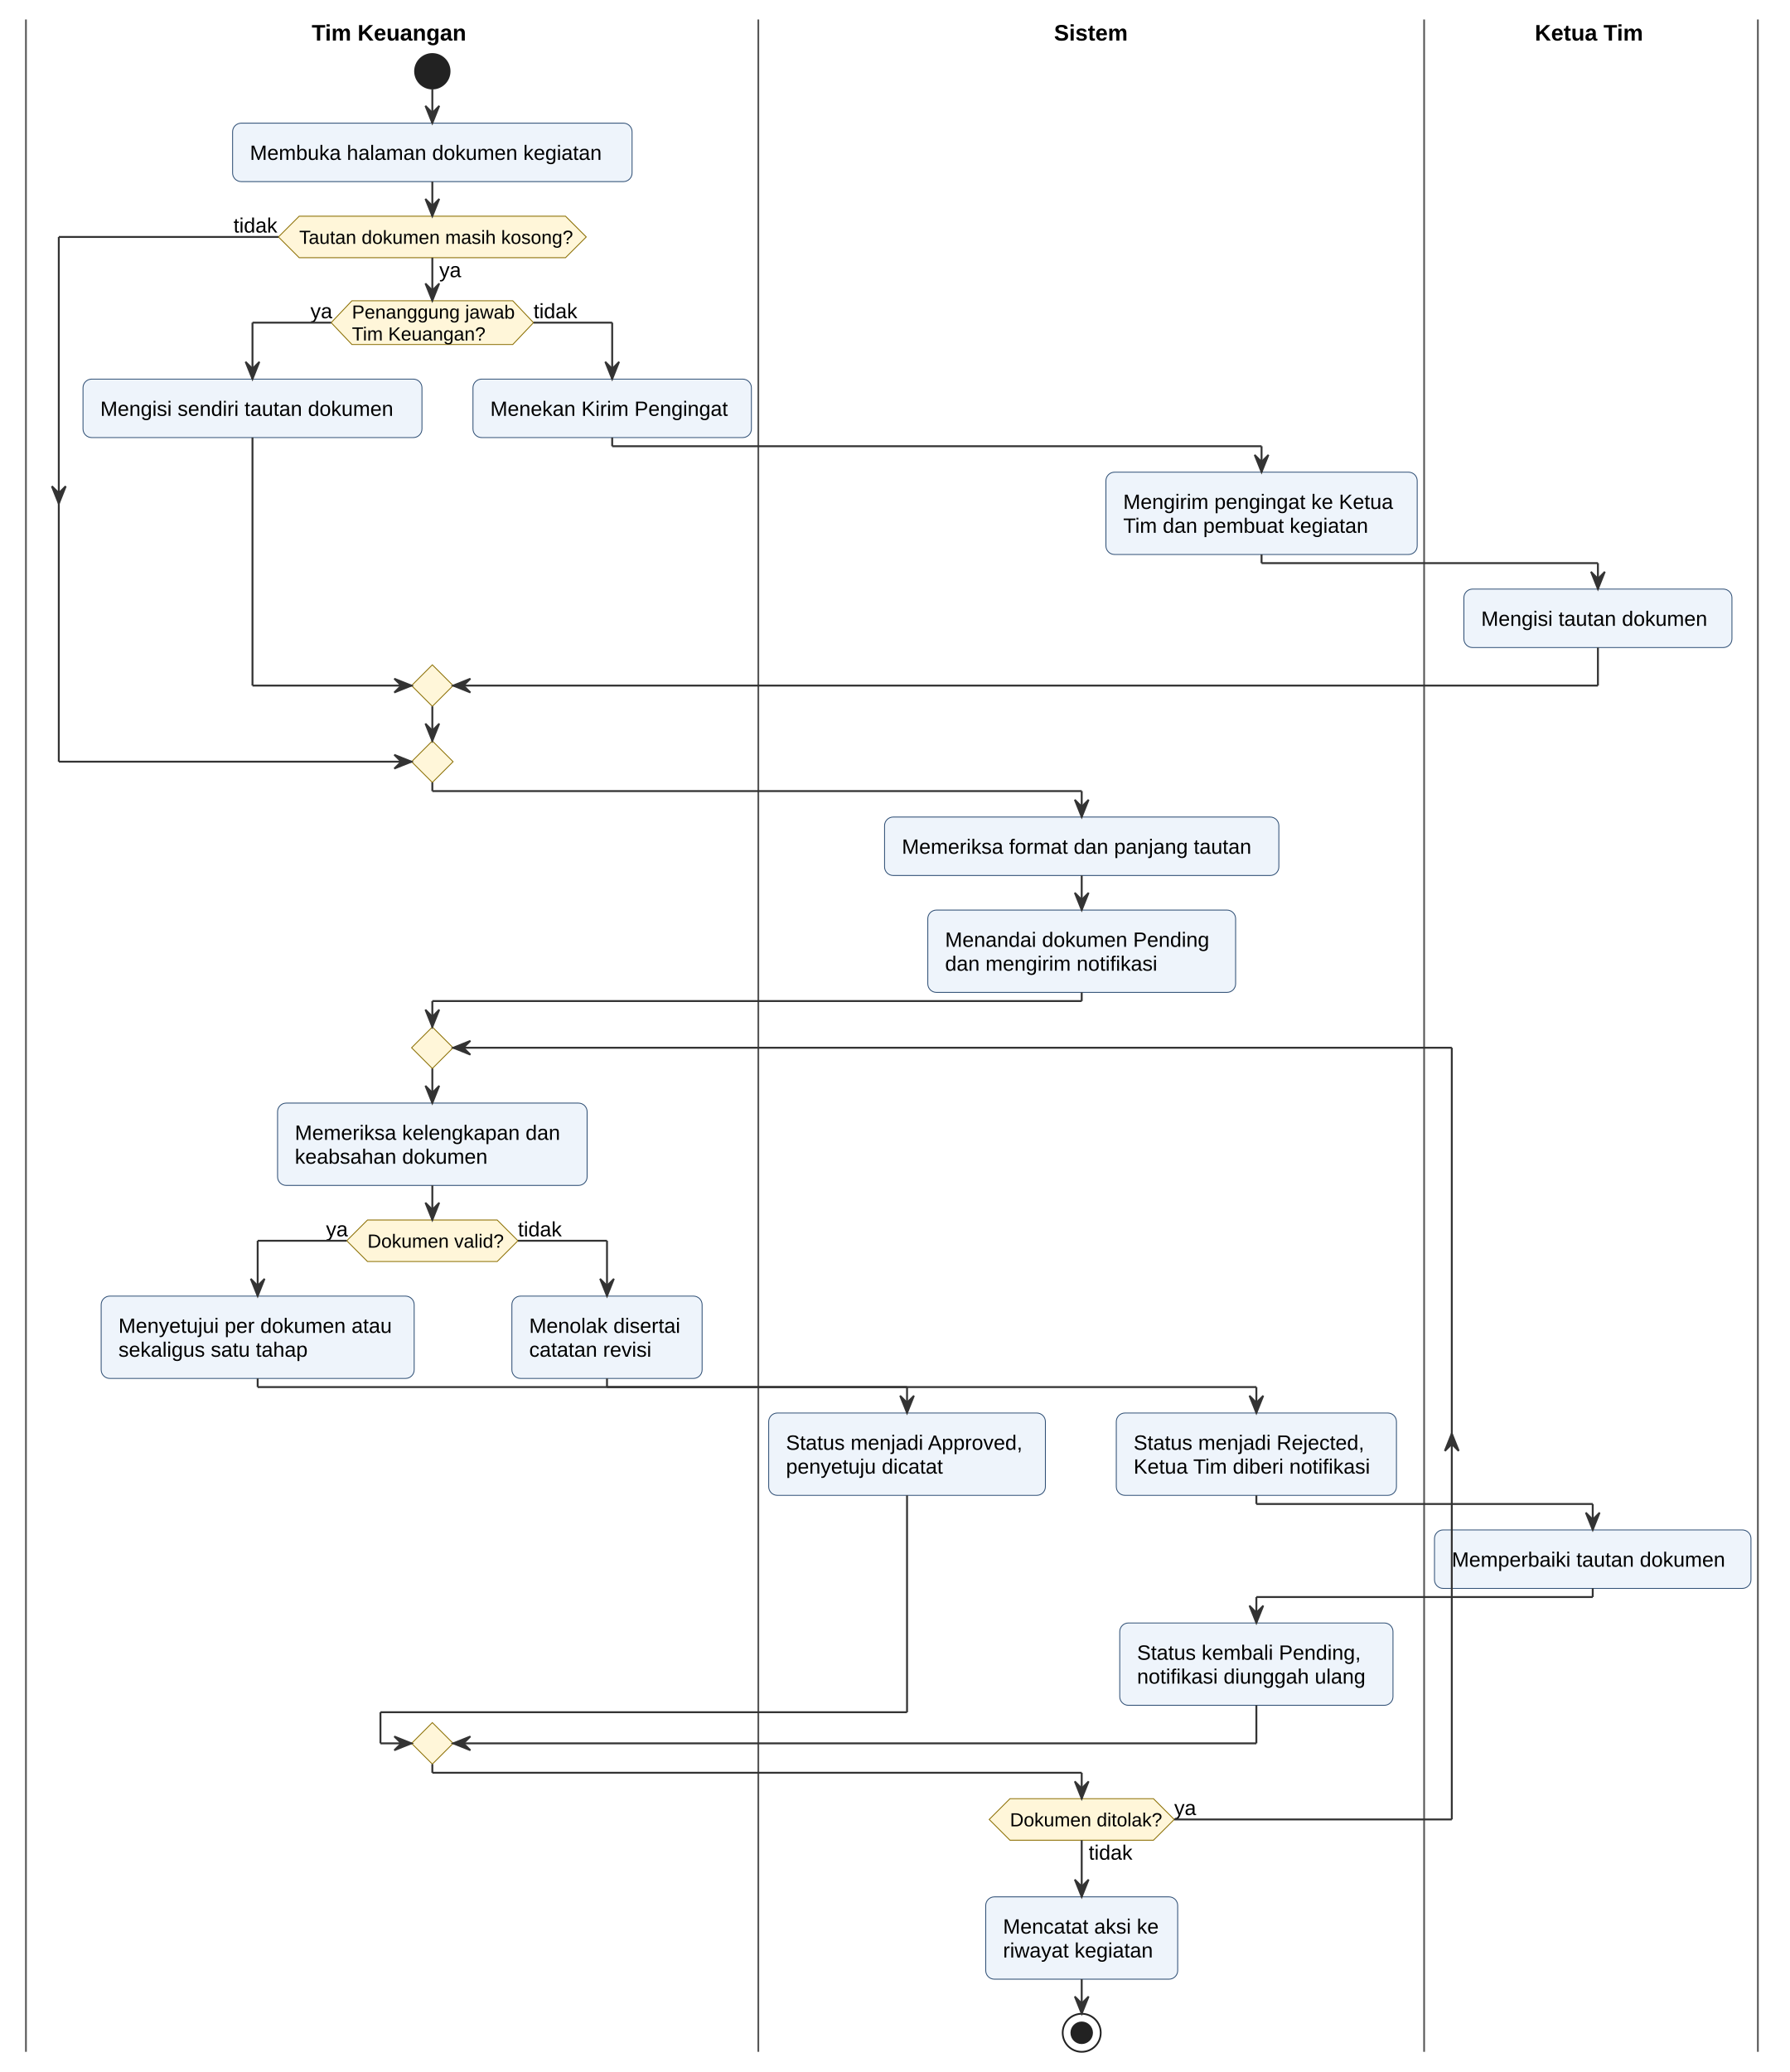
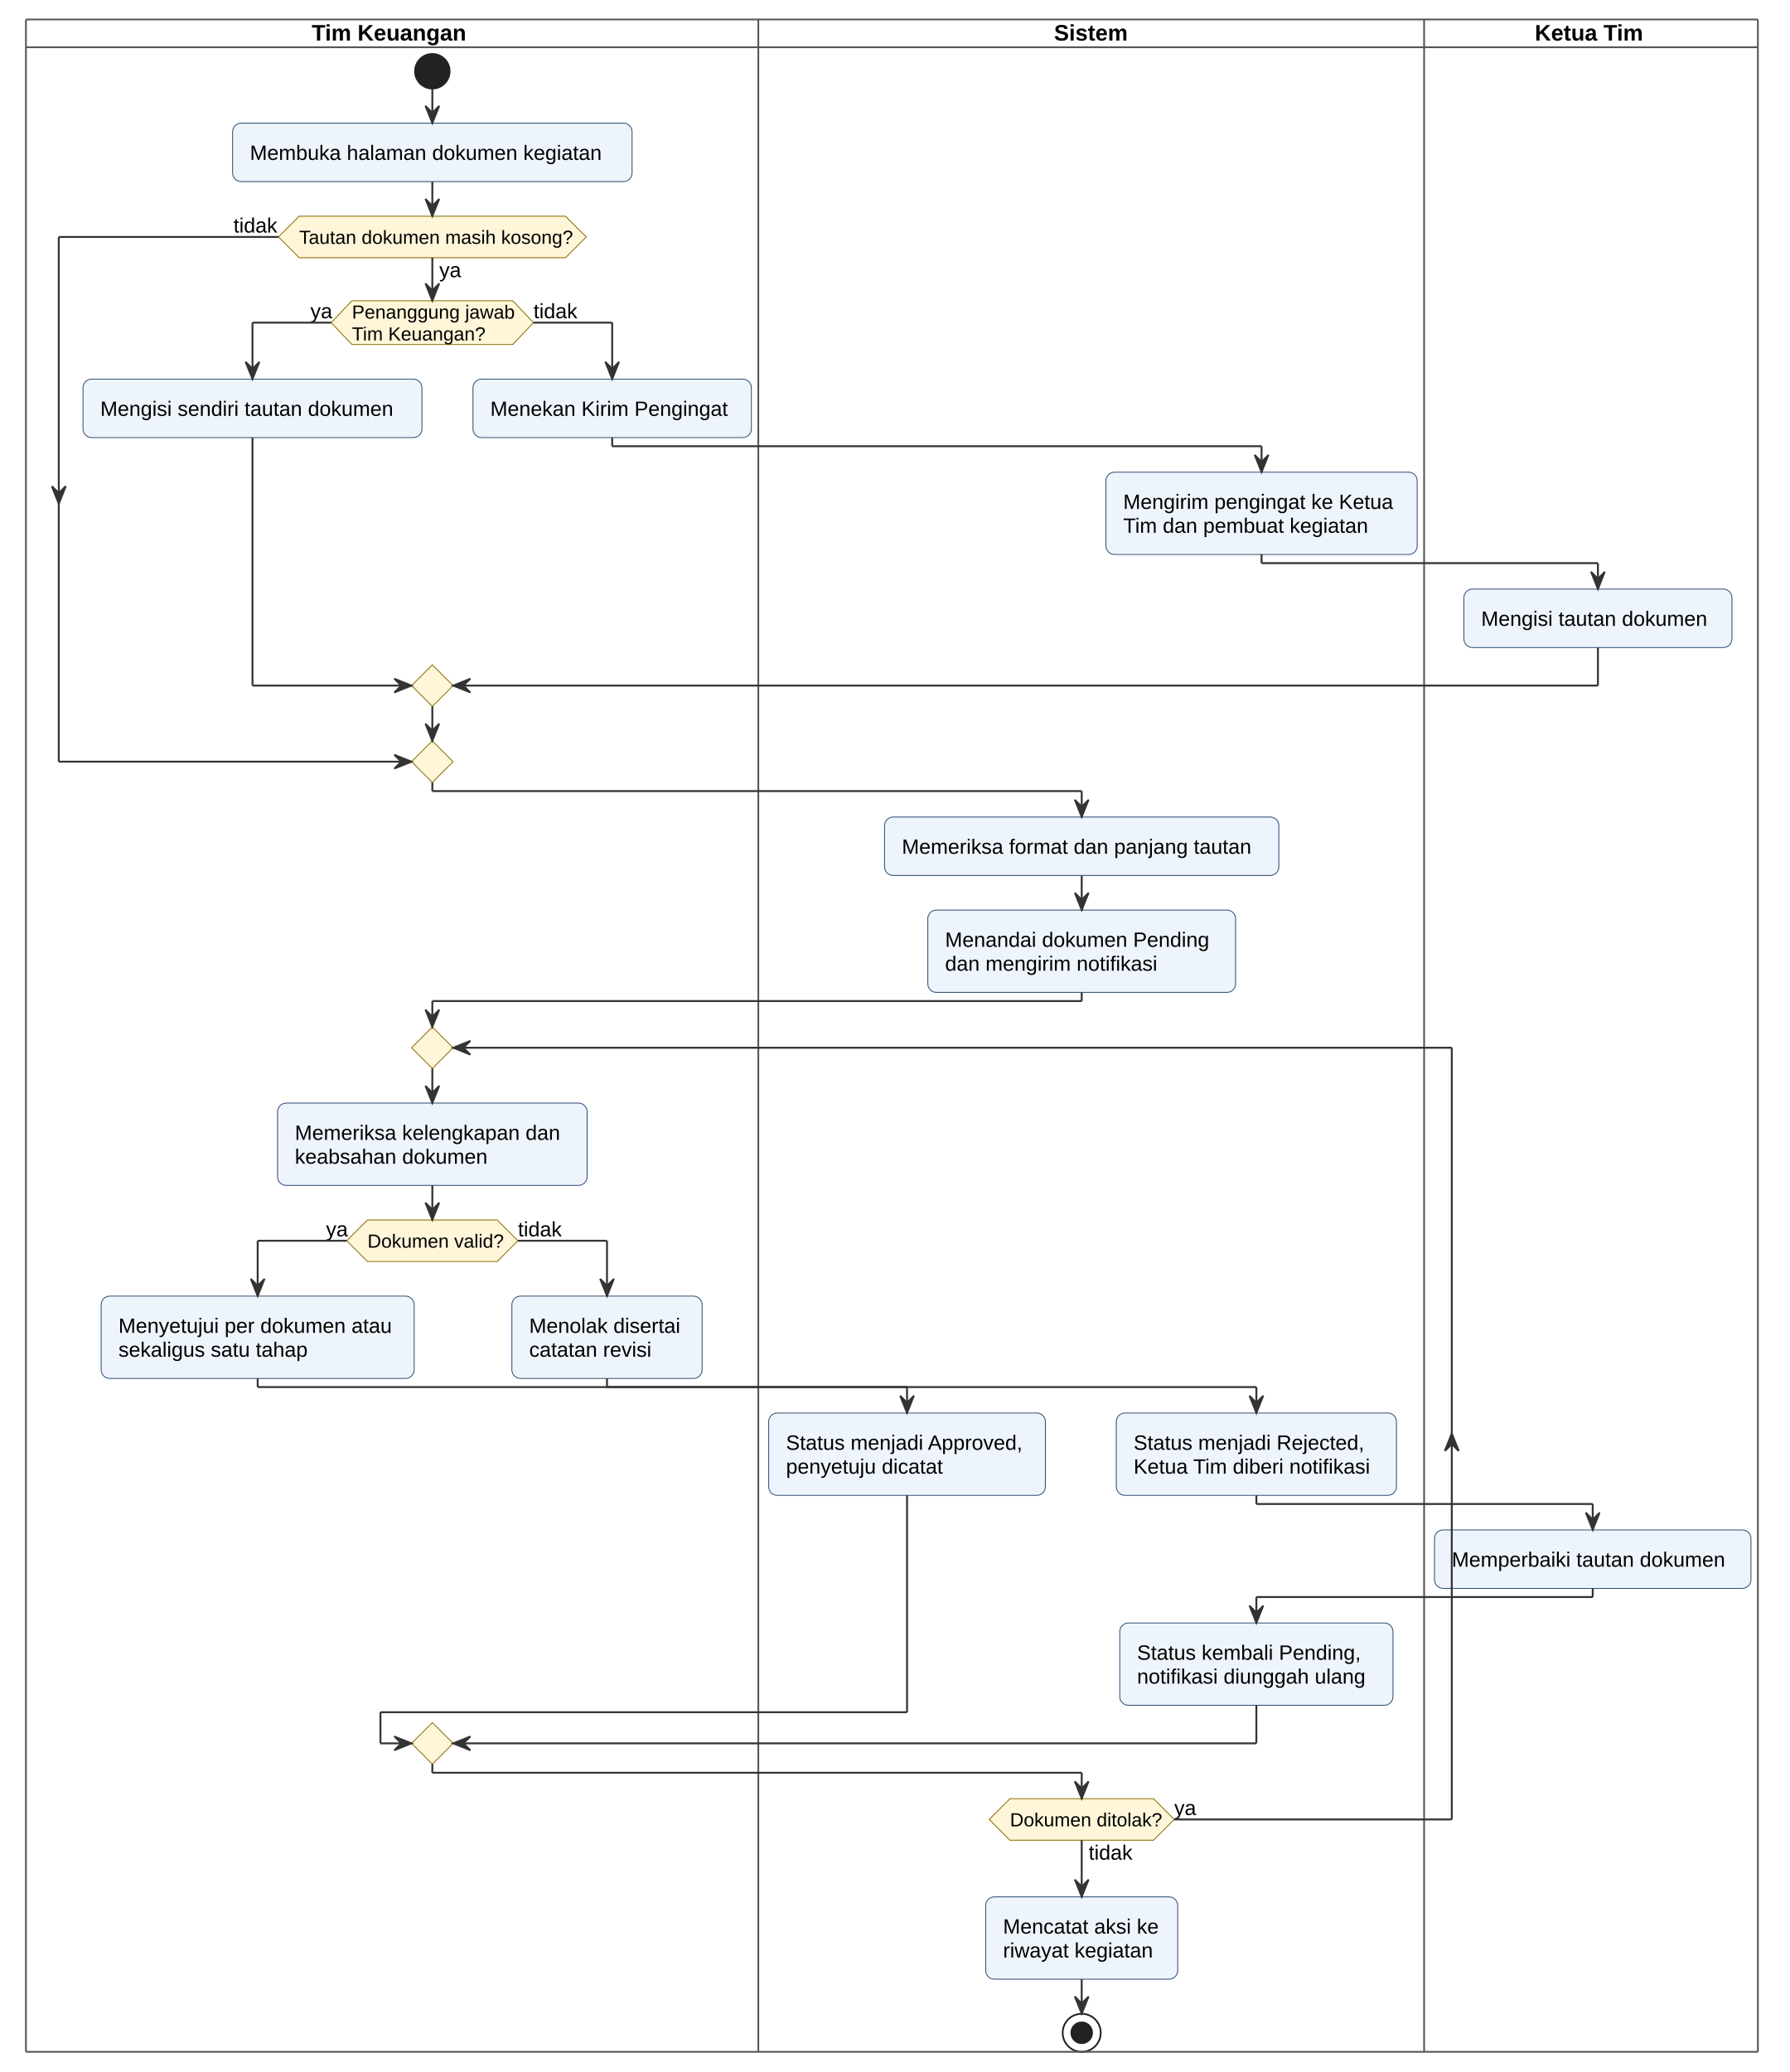
<svg xmlns="http://www.w3.org/2000/svg" contentStyleType="text/css" height="1198px" preserveAspectRatio="none" style="width:1035px;height:1198px;background:#FFFFFF;" version="1.1" viewBox="0 0 1035 1198" width="1035px" zoomAndPan="magnify">
  <defs />
  <g>
    <rect fill="none" height="14.949" style="stroke:none;stroke-width:1.0;" width="1002.5" x="15" y="11.255" />
    <ellipse cx="250" cy="41.204" fill="#222222" rx="10" ry="10" style="stroke:#222222;stroke-width:1.0;" />
    <rect fill="#EEF4FB" height="33.799" rx="5" ry="5" style="stroke:#2F4F75;stroke-width:0.5;" width="231" x="134.5" y="71.204" />
    <text fill="#000000" font-family="Arial" font-size="12" lengthAdjust="spacing" textLength="211" x="144.5" y="92.46">Membuka halaman dokumen kegiatan</text>
    <polygon fill="#FFF6D9" points="203.5,173.902,296.5,173.902,308.5,186.551,296.5,199.2,203.5,199.2,191.5,186.551,203.5,173.902" style="stroke:#8A6D00;stroke-width:0.5;" />
    <text fill="#000000" font-family="Arial" font-size="11" lengthAdjust="spacing" textLength="93" x="203.5" y="184.22">Penanggung jawab</text>
    <text fill="#000000" font-family="Arial" font-size="11" lengthAdjust="spacing" textLength="74" x="203.5" y="196.869">Tim Keuangan?</text>
    <text fill="#000000" font-family="Arial" font-size="12" lengthAdjust="spacing" textLength="12" x="179.5" y="184.008">ya</text>
    <text fill="#000000" font-family="Arial" font-size="12" lengthAdjust="spacing" textLength="26" x="308.5" y="184.008">tidak</text>
    <rect fill="#EEF4FB" height="33.799" rx="5" ry="5" style="stroke:#2F4F75;stroke-width:0.5;" width="196" x="48" y="219.2" />
    <text fill="#000000" font-family="Arial" font-size="12" lengthAdjust="spacing" textLength="176" x="58" y="240.456">Mengisi sendiri tautan dokumen</text>
    <rect fill="#EEF4FB" height="33.799" rx="5" ry="5" style="stroke:#2F4F75;stroke-width:0.5;" width="161" x="273.5" y="219.2" />
    <text fill="#000000" font-family="Arial" font-size="12" lengthAdjust="spacing" textLength="141" x="283.5" y="240.456">Menekan Kirim Pengingat</text>
    <polygon fill="#FFF6D9" points="250,384.395,262,396.395,250,408.395,238,396.395,250,384.395" style="stroke:#8A6D00;stroke-width:0.5;" />
    <polygon fill="#FFF6D9" points="173,125.002,327,125.002,339,137.002,327,149.002,173,149.002,161,137.002,173,125.002" style="stroke:#8A6D00;stroke-width:0.5;" />
    <text fill="#000000" font-family="Arial" font-size="12" lengthAdjust="spacing" textLength="12" x="254" y="160.258">ya</text>
    <text fill="#000000" font-family="Arial" font-size="11" lengthAdjust="spacing" textLength="154" x="173" y="140.996">Tautan dokumen masih kosong?</text>
    <text fill="#000000" font-family="Arial" font-size="12" lengthAdjust="spacing" textLength="26" x="135" y="134.459">tidak</text>
    <polygon fill="#FFF6D9" points="250,428.395,262,440.395,250,452.395,238,440.395,250,428.395" style="stroke:#8A6D00;stroke-width:0.5;" />
    <rect fill="#EEF4FB" height="47.598" rx="5" ry="5" style="stroke:#2F4F75;stroke-width:0.5;" width="179" x="160.5" y="637.792" />
    <text fill="#000000" font-family="Arial" font-size="12" lengthAdjust="spacing" textLength="159" x="170.5" y="659.047">Memeriksa kelengkapan dan</text>
    <text fill="#000000" font-family="Arial" font-size="12" lengthAdjust="spacing" textLength="117" x="170.5" y="672.846">keabsahan dokumen</text>
    <polygon fill="#FFF6D9" points="212.5,705.389,287.5,705.389,299.5,717.389,287.5,729.389,212.5,729.389,200.5,717.389,212.5,705.389" style="stroke:#8A6D00;stroke-width:0.5;" />
    <text fill="#000000" font-family="Arial" font-size="11" lengthAdjust="spacing" textLength="75" x="212.5" y="721.383">Dokumen valid?</text>
    <text fill="#000000" font-family="Arial" font-size="12" lengthAdjust="spacing" textLength="12" x="188.5" y="714.846">ya</text>
    <text fill="#000000" font-family="Arial" font-size="12" lengthAdjust="spacing" textLength="26" x="299.5" y="714.846">tidak</text>
    <rect fill="#EEF4FB" height="47.598" rx="5" ry="5" style="stroke:#2F4F75;stroke-width:0.5;" width="181" x="58.5" y="749.389" />
    <text fill="#000000" font-family="Arial" font-size="12" lengthAdjust="spacing" textLength="161" x="68.5" y="770.645">Menyetujui per dokumen atau</text>
    <text fill="#000000" font-family="Arial" font-size="12" lengthAdjust="spacing" textLength="115" x="68.5" y="784.444">sekaligus satu tahap</text>
    <rect fill="#EEF4FB" height="47.598" rx="5" ry="5" style="stroke:#2F4F75;stroke-width:0.5;" width="110" x="296" y="749.389" />
    <text fill="#000000" font-family="Arial" font-size="12" lengthAdjust="spacing" textLength="90" x="306" y="770.645">Menolak disertai</text>
    <text fill="#000000" font-family="Arial" font-size="12" lengthAdjust="spacing" textLength="72" x="306" y="784.444">catatan revisi</text>
    <polygon fill="#FFF6D9" points="250,995.981,262,1007.981,250,1019.981,238,1007.981,250,995.981" style="stroke:#8A6D00;stroke-width:0.5;" />
    <polygon fill="#FFF6D9" points="250,593.792,262,605.792,250,617.792,238,605.792,250,593.792" style="stroke:#8A6D00;stroke-width:0.5;" />
    <line style="stroke:#555555;stroke-width:1.0;" x1="15" x2="15" y1="11.255" y2="1186.334" />
    <rect fill="#EEF4FB" height="47.598" rx="5" ry="5" style="stroke:#2F4F75;stroke-width:0.5;" width="180" x="639.5" y="272.998" />
    <text fill="#000000" font-family="Arial" font-size="12" lengthAdjust="spacing" textLength="160" x="649.5" y="294.254">Mengirim pengingat ke Ketua</text>
    <text fill="#000000" font-family="Arial" font-size="12" lengthAdjust="spacing" textLength="147" x="649.5" y="308.053">Tim dan pembuat kegiatan</text>
    <rect fill="#EEF4FB" height="33.799" rx="5" ry="5" style="stroke:#2F4F75;stroke-width:0.5;" width="228" x="511.5" y="472.395" />
    <text fill="#000000" font-family="Arial" font-size="12" lengthAdjust="spacing" textLength="208" x="521.5" y="493.651">Memeriksa format dan panjang tautan</text>
    <rect fill="#EEF4FB" height="47.598" rx="5" ry="5" style="stroke:#2F4F75;stroke-width:0.5;" width="178" x="536.5" y="526.194" />
    <text fill="#000000" font-family="Arial" font-size="12" lengthAdjust="spacing" textLength="158" x="546.5" y="547.45">Menandai dokumen Pending</text>
    <text fill="#000000" font-family="Arial" font-size="12" lengthAdjust="spacing" textLength="129" x="546.5" y="561.249">dan mengirim notifikasi</text>
    <rect fill="#EEF4FB" height="47.598" rx="5" ry="5" style="stroke:#2F4F75;stroke-width:0.5;" width="160" x="444.5" y="816.987" />
    <text fill="#000000" font-family="Arial" font-size="12" lengthAdjust="spacing" textLength="140" x="454.5" y="838.243">Status menjadi Approved,</text>
    <text fill="#000000" font-family="Arial" font-size="12" lengthAdjust="spacing" textLength="92" x="454.5" y="852.042">penyetuju dicatat</text>
    <rect fill="#EEF4FB" height="47.598" rx="5" ry="5" style="stroke:#2F4F75;stroke-width:0.5;" width="162" x="645.5" y="816.987" />
    <text fill="#000000" font-family="Arial" font-size="12" lengthAdjust="spacing" textLength="138" x="655.5" y="838.243">Status menjadi Rejected,</text>
    <text fill="#000000" font-family="Arial" font-size="12" lengthAdjust="spacing" textLength="142" x="655.5" y="852.042">Ketua Tim diberi notifikasi</text>
    <rect fill="#EEF4FB" height="47.598" rx="5" ry="5" style="stroke:#2F4F75;stroke-width:0.5;" width="158" x="647.5" y="938.383" />
    <text fill="#000000" font-family="Arial" font-size="12" lengthAdjust="spacing" textLength="134" x="657.5" y="959.639">Status kembali Pending,</text>
    <text fill="#000000" font-family="Arial" font-size="12" lengthAdjust="spacing" textLength="138" x="657.5" y="973.438">notifikasi diunggah ulang</text>
    <polygon fill="#FFF6D9" points="584,1039.981,667,1039.981,679,1051.981,667,1063.981,584,1063.981,572,1051.981,584,1039.981" style="stroke:#8A6D00;stroke-width:0.5;" />
    <text fill="#000000" font-family="Arial" font-size="12" lengthAdjust="spacing" textLength="26" x="629.5" y="1075.237">tidak</text>
    <text fill="#000000" font-family="Arial" font-size="11" lengthAdjust="spacing" textLength="83" x="584" y="1055.974">Dokumen ditolak?</text>
    <text fill="#000000" font-family="Arial" font-size="12" lengthAdjust="spacing" textLength="12" x="679" y="1049.438">ya</text>
    <rect fill="#EEF4FB" height="47.598" rx="5" ry="5" style="stroke:#2F4F75;stroke-width:0.5;" width="111" x="570" y="1096.737" />
    <text fill="#000000" font-family="Arial" font-size="12" lengthAdjust="spacing" textLength="91" x="580" y="1117.993">Mencatat aksi ke</text>
    <text fill="#000000" font-family="Arial" font-size="12" lengthAdjust="spacing" textLength="88" x="580" y="1131.792">riwayat kegiatan</text>
    <ellipse cx="625.5" cy="1175.334" fill="none" rx="11" ry="11" style="stroke:#222222;stroke-width:1.0;" />
    <ellipse cx="625.5" cy="1175.334" fill="#222222" rx="6" ry="6" style="stroke:#222222;stroke-width:1.0;" />
    <line style="stroke:#555555;stroke-width:1.0;" x1="438.5" x2="438.5" y1="11.255" y2="1186.334" />
    <rect fill="#EEF4FB" height="33.799" rx="5" ry="5" style="stroke:#2F4F75;stroke-width:0.5;" width="155" x="846.5" y="340.596" />
    <text fill="#000000" font-family="Arial" font-size="12" lengthAdjust="spacing" textLength="135" x="856.5" y="361.852">Mengisi tautan dokumen</text>
    <rect fill="#EEF4FB" height="33.799" rx="5" ry="5" style="stroke:#2F4F75;stroke-width:0.5;" width="183" x="829.5" y="884.585" />
    <text fill="#000000" font-family="Arial" font-size="12" lengthAdjust="spacing" textLength="163" x="839.5" y="905.84">Memperbaiki tautan dokumen</text>
    <line style="stroke:#555555;stroke-width:1.0;" x1="823.5" x2="823.5" y1="11.255" y2="1186.334" />
    <line style="stroke:#555555;stroke-width:1.0;" x1="1016.5" x2="1016.5" y1="11.255" y2="1186.334" />
    <line style="stroke:#333333;stroke-width:1.1;" x1="250" x2="250" y1="51.204" y2="71.204" />
    <polygon fill="#333333" points="246,61.204,250,71.204,254,61.204,250,65.204" style="stroke:#333333;stroke-width:1.0;" />
    <line style="stroke:#333333;stroke-width:1.1;" x1="191.5" x2="146" y1="186.551" y2="186.551" />
    <line style="stroke:#333333;stroke-width:1.1;" x1="146" x2="146" y1="186.551" y2="219.2" />
    <polygon fill="#333333" points="142,209.2,146,219.2,150,209.2,146,213.2" style="stroke:#333333;stroke-width:1.0;" />
    <line style="stroke:#333333;stroke-width:1.1;" x1="308.5" x2="354" y1="186.551" y2="186.551" />
    <line style="stroke:#333333;stroke-width:1.1;" x1="354" x2="354" y1="186.551" y2="219.2" />
    <polygon fill="#333333" points="350,209.2,354,219.2,358,209.2,354,213.2" style="stroke:#333333;stroke-width:1.0;" />
    <line style="stroke:#333333;stroke-width:1.1;" x1="146" x2="146" y1="252.999" y2="396.395" />
    <line style="stroke:#333333;stroke-width:1.1;" x1="146" x2="238" y1="396.395" y2="396.395" />
    <polygon fill="#333333" points="228,392.395,238,396.395,228,400.395,232,396.395" style="stroke:#333333;stroke-width:1.0;" />
    <line style="stroke:#333333;stroke-width:1.1;" x1="250" x2="250" y1="149.002" y2="173.902" />
    <polygon fill="#333333" points="246,163.902,250,173.902,254,163.902,250,167.902" style="stroke:#333333;stroke-width:1.0;" />
    <line style="stroke:#333333;stroke-width:1.1;" x1="161" x2="34" y1="137.002" y2="137.002" />
    <polygon fill="#333333" points="30,281.148,34,291.148,38,281.148,34,285.148" style="stroke:#333333;stroke-width:1.1;" />
    <line style="stroke:#333333;stroke-width:1.1;" x1="34" x2="34" y1="137.002" y2="440.395" />
    <line style="stroke:#333333;stroke-width:1.1;" x1="34" x2="238" y1="440.395" y2="440.395" />
    <polygon fill="#333333" points="228,436.395,238,440.395,228,444.395,232,440.395" style="stroke:#333333;stroke-width:1.0;" />
    <line style="stroke:#333333;stroke-width:1.1;" x1="250" x2="250" y1="408.395" y2="428.395" />
    <polygon fill="#333333" points="246,418.395,250,428.395,254,418.395,250,422.395" style="stroke:#333333;stroke-width:1.0;" />
    <line style="stroke:#333333;stroke-width:1.1;" x1="250" x2="250" y1="105.002" y2="125.002" />
    <polygon fill="#333333" points="246,115.002,250,125.002,254,115.002,250,119.002" style="stroke:#333333;stroke-width:1.0;" />
    <line style="stroke:#333333;stroke-width:1.1;" x1="200.5" x2="149" y1="717.389" y2="717.389" />
    <line style="stroke:#333333;stroke-width:1.1;" x1="149" x2="149" y1="717.389" y2="749.389" />
    <polygon fill="#333333" points="145,739.389,149,749.389,153,739.389,149,743.389" style="stroke:#333333;stroke-width:1.0;" />
    <line style="stroke:#333333;stroke-width:1.1;" x1="299.5" x2="351" y1="717.389" y2="717.389" />
    <line style="stroke:#333333;stroke-width:1.1;" x1="351" x2="351" y1="717.389" y2="749.389" />
    <polygon fill="#333333" points="347,739.389,351,749.389,355,739.389,351,743.389" style="stroke:#333333;stroke-width:1.0;" />
    <line style="stroke:#333333;stroke-width:1.1;" x1="250" x2="250" y1="685.389" y2="705.389" />
    <polygon fill="#333333" points="246,695.389,250,705.389,254,695.389,250,699.389" style="stroke:#333333;stroke-width:1.0;" />
    <line style="stroke:#333333;stroke-width:1.1;" x1="250" x2="250" y1="617.792" y2="637.792" />
    <polygon fill="#333333" points="246,627.792,250,637.792,254,627.792,250,631.792" style="stroke:#333333;stroke-width:1.0;" />
    <line style="stroke:#333333;stroke-width:1.1;" x1="625.5" x2="625.5" y1="506.194" y2="526.194" />
    <polygon fill="#333333" points="621.5,516.194,625.5,526.194,629.5,516.194,625.5,520.194" style="stroke:#333333;stroke-width:1.0;" />
    <line style="stroke:#333333;stroke-width:1.1;" x1="625.5" x2="625.5" y1="1063.981" y2="1096.737" />
    <polygon fill="#333333" points="621.5,1086.737,625.5,1096.737,629.5,1086.737,625.5,1090.737" style="stroke:#333333;stroke-width:1.0;" />
    <line style="stroke:#333333;stroke-width:1.1;" x1="625.5" x2="625.5" y1="1144.334" y2="1164.334" />
    <polygon fill="#333333" points="621.5,1154.334,625.5,1164.334,629.5,1154.334,625.5,1158.334" style="stroke:#333333;stroke-width:1.0;" />
    <line style="stroke:#333333;stroke-width:1.1;" x1="354" x2="354" y1="252.999" y2="257.998" />
    <line style="stroke:#333333;stroke-width:1.1;" x1="354" x2="729.5" y1="257.998" y2="257.998" />
    <line style="stroke:#333333;stroke-width:1.1;" x1="729.5" x2="729.5" y1="257.998" y2="272.998" />
    <polygon fill="#333333" points="725.5,262.998,729.5,272.998,733.5,262.998,729.5,266.998" style="stroke:#333333;stroke-width:1.0;" />
    <line style="stroke:#333333;stroke-width:1.1;" x1="729.5" x2="729.5" y1="320.596" y2="325.596" />
    <line style="stroke:#333333;stroke-width:1.1;" x1="729.5" x2="924" y1="325.596" y2="325.596" />
    <line style="stroke:#333333;stroke-width:1.1;" x1="924" x2="924" y1="325.596" y2="340.596" />
    <polygon fill="#333333" points="920,330.596,924,340.596,928,330.596,924,334.596" style="stroke:#333333;stroke-width:1.0;" />
    <line style="stroke:#333333;stroke-width:1.1;" x1="924" x2="924" y1="374.395" y2="396.395" />
    <line style="stroke:#333333;stroke-width:1.1;" x1="924" x2="262" y1="396.395" y2="396.395" />
    <polygon fill="#333333" points="272,392.395,262,396.395,272,400.395,268,396.395" style="stroke:#333333;stroke-width:1.0;" />
    <line style="stroke:#333333;stroke-width:1.1;" x1="250" x2="250" y1="452.395" y2="457.395" />
    <line style="stroke:#333333;stroke-width:1.1;" x1="250" x2="625.5" y1="457.395" y2="457.395" />
    <line style="stroke:#333333;stroke-width:1.1;" x1="625.5" x2="625.5" y1="457.395" y2="472.395" />
    <polygon fill="#333333" points="621.5,462.395,625.5,472.395,629.5,462.395,625.5,466.395" style="stroke:#333333;stroke-width:1.0;" />
    <line style="stroke:#333333;stroke-width:1.1;" x1="149" x2="149" y1="796.987" y2="801.987" />
    <line style="stroke:#333333;stroke-width:1.1;" x1="149" x2="524.5" y1="801.987" y2="801.987" />
    <line style="stroke:#333333;stroke-width:1.1;" x1="524.5" x2="524.5" y1="801.987" y2="816.987" />
    <polygon fill="#333333" points="520.5,806.987,524.5,816.987,528.5,806.987,524.5,810.987" style="stroke:#333333;stroke-width:1.0;" />
    <line style="stroke:#333333;stroke-width:1.1;" x1="351" x2="351" y1="796.987" y2="801.987" />
    <line style="stroke:#333333;stroke-width:1.1;" x1="351" x2="726.5" y1="801.987" y2="801.987" />
    <line style="stroke:#333333;stroke-width:1.1;" x1="726.5" x2="726.5" y1="801.987" y2="816.987" />
    <polygon fill="#333333" points="722.5,806.987,726.5,816.987,730.5,806.987,726.5,810.987" style="stroke:#333333;stroke-width:1.0;" />
    <line style="stroke:#333333;stroke-width:1.1;" x1="726.5" x2="726.5" y1="864.585" y2="869.585" />
    <line style="stroke:#333333;stroke-width:1.1;" x1="726.5" x2="921" y1="869.585" y2="869.585" />
    <line style="stroke:#333333;stroke-width:1.1;" x1="921" x2="921" y1="869.585" y2="884.585" />
    <polygon fill="#333333" points="917,874.585,921,884.585,925,874.585,921,878.585" style="stroke:#333333;stroke-width:1.0;" />
    <line style="stroke:#333333;stroke-width:1.1;" x1="921" x2="921" y1="918.383" y2="923.383" />
    <line style="stroke:#333333;stroke-width:1.1;" x1="921" x2="726.5" y1="923.383" y2="923.383" />
    <line style="stroke:#333333;stroke-width:1.1;" x1="726.5" x2="726.5" y1="923.383" y2="938.383" />
    <polygon fill="#333333" points="722.5,928.383,726.5,938.383,730.5,928.383,726.5,932.383" style="stroke:#333333;stroke-width:1.0;" />
    <line style="stroke:#333333;stroke-width:1.1;" x1="524.5" x2="524.5" y1="864.585" y2="989.981" />
    <line style="stroke:#333333;stroke-width:1.1;" x1="524.5" x2="220" y1="989.981" y2="989.981" />
    <line style="stroke:#333333;stroke-width:1.1;" x1="220" x2="220" y1="989.981" y2="1007.981" />
    <line style="stroke:#333333;stroke-width:1.1;" x1="220" x2="238" y1="1007.981" y2="1007.981" />
    <polygon fill="#333333" points="228,1003.981,238,1007.981,228,1011.981,232,1007.981" style="stroke:#333333;stroke-width:1.0;" />
    <line style="stroke:#333333;stroke-width:1.1;" x1="726.5" x2="726.5" y1="985.981" y2="1007.981" />
    <line style="stroke:#333333;stroke-width:1.1;" x1="726.5" x2="262" y1="1007.981" y2="1007.981" />
    <polygon fill="#333333" points="272,1003.981,262,1007.981,272,1011.981,268,1007.981" style="stroke:#333333;stroke-width:1.0;" />
    <line style="stroke:#333333;stroke-width:1.1;" x1="679" x2="839.5" y1="1051.981" y2="1051.981" />
    <polygon fill="#333333" points="835.5,838.886,839.5,828.886,843.5,838.886,839.5,834.886" style="stroke:#333333;stroke-width:1.1;" />
    <line style="stroke:#333333;stroke-width:1.1;" x1="839.5" x2="839.5" y1="605.792" y2="1051.981" />
    <line style="stroke:#333333;stroke-width:1.1;" x1="839.5" x2="262" y1="605.792" y2="605.792" />
    <polygon fill="#333333" points="272,601.792,262,605.792,272,609.792,268,605.792" style="stroke:#333333;stroke-width:1.0;" />
    <line style="stroke:#333333;stroke-width:1.1;" x1="250" x2="250" y1="1019.981" y2="1024.981" />
    <line style="stroke:#333333;stroke-width:1.1;" x1="250" x2="625.5" y1="1024.981" y2="1024.981" />
    <line style="stroke:#333333;stroke-width:1.1;" x1="625.5" x2="625.5" y1="1024.981" y2="1039.981" />
    <polygon fill="#333333" points="621.5,1029.981,625.5,1039.981,629.5,1029.981,625.5,1033.981" style="stroke:#333333;stroke-width:1.0;" />
    <line style="stroke:#333333;stroke-width:1.1;" x1="625.5" x2="625.5" y1="573.792" y2="578.792" />
    <line style="stroke:#333333;stroke-width:1.1;" x1="625.5" x2="250" y1="578.792" y2="578.792" />
    <line style="stroke:#333333;stroke-width:1.1;" x1="250" x2="250" y1="578.792" y2="593.792" />
    <polygon fill="#333333" points="246,583.792,250,593.792,254,583.792,250,587.792" style="stroke:#333333;stroke-width:1.0;" />
    <text fill="#000000" font-family="Arial" font-size="13" font-weight="bold" lengthAdjust="spacing" textLength="93" x="180.25" y="23.449">Tim Keuangan</text>
    <text fill="#000000" font-family="Arial" font-size="13" font-weight="bold" lengthAdjust="spacing" textLength="43" x="609.5" y="23.449">Sistem</text>
    <text fill="#000000" font-family="Arial" font-size="13" font-weight="bold" lengthAdjust="spacing" textLength="65" x="887.5" y="23.449">Ketua Tim</text>
  </g>
+   <line style="stroke:#555555;stroke-width:1.0;" x1="15.0" x2="1016.5" y1="11.255" y2="11.255" />
+   <line style="stroke:#555555;stroke-width:1.0;" x1="15.0" x2="1016.5" y1="27.326" y2="27.326" />
+   <line style="stroke:#555555;stroke-width:1.0;" x1="15.0" x2="1016.5" y1="1186.334" y2="1186.334" />
</svg>
